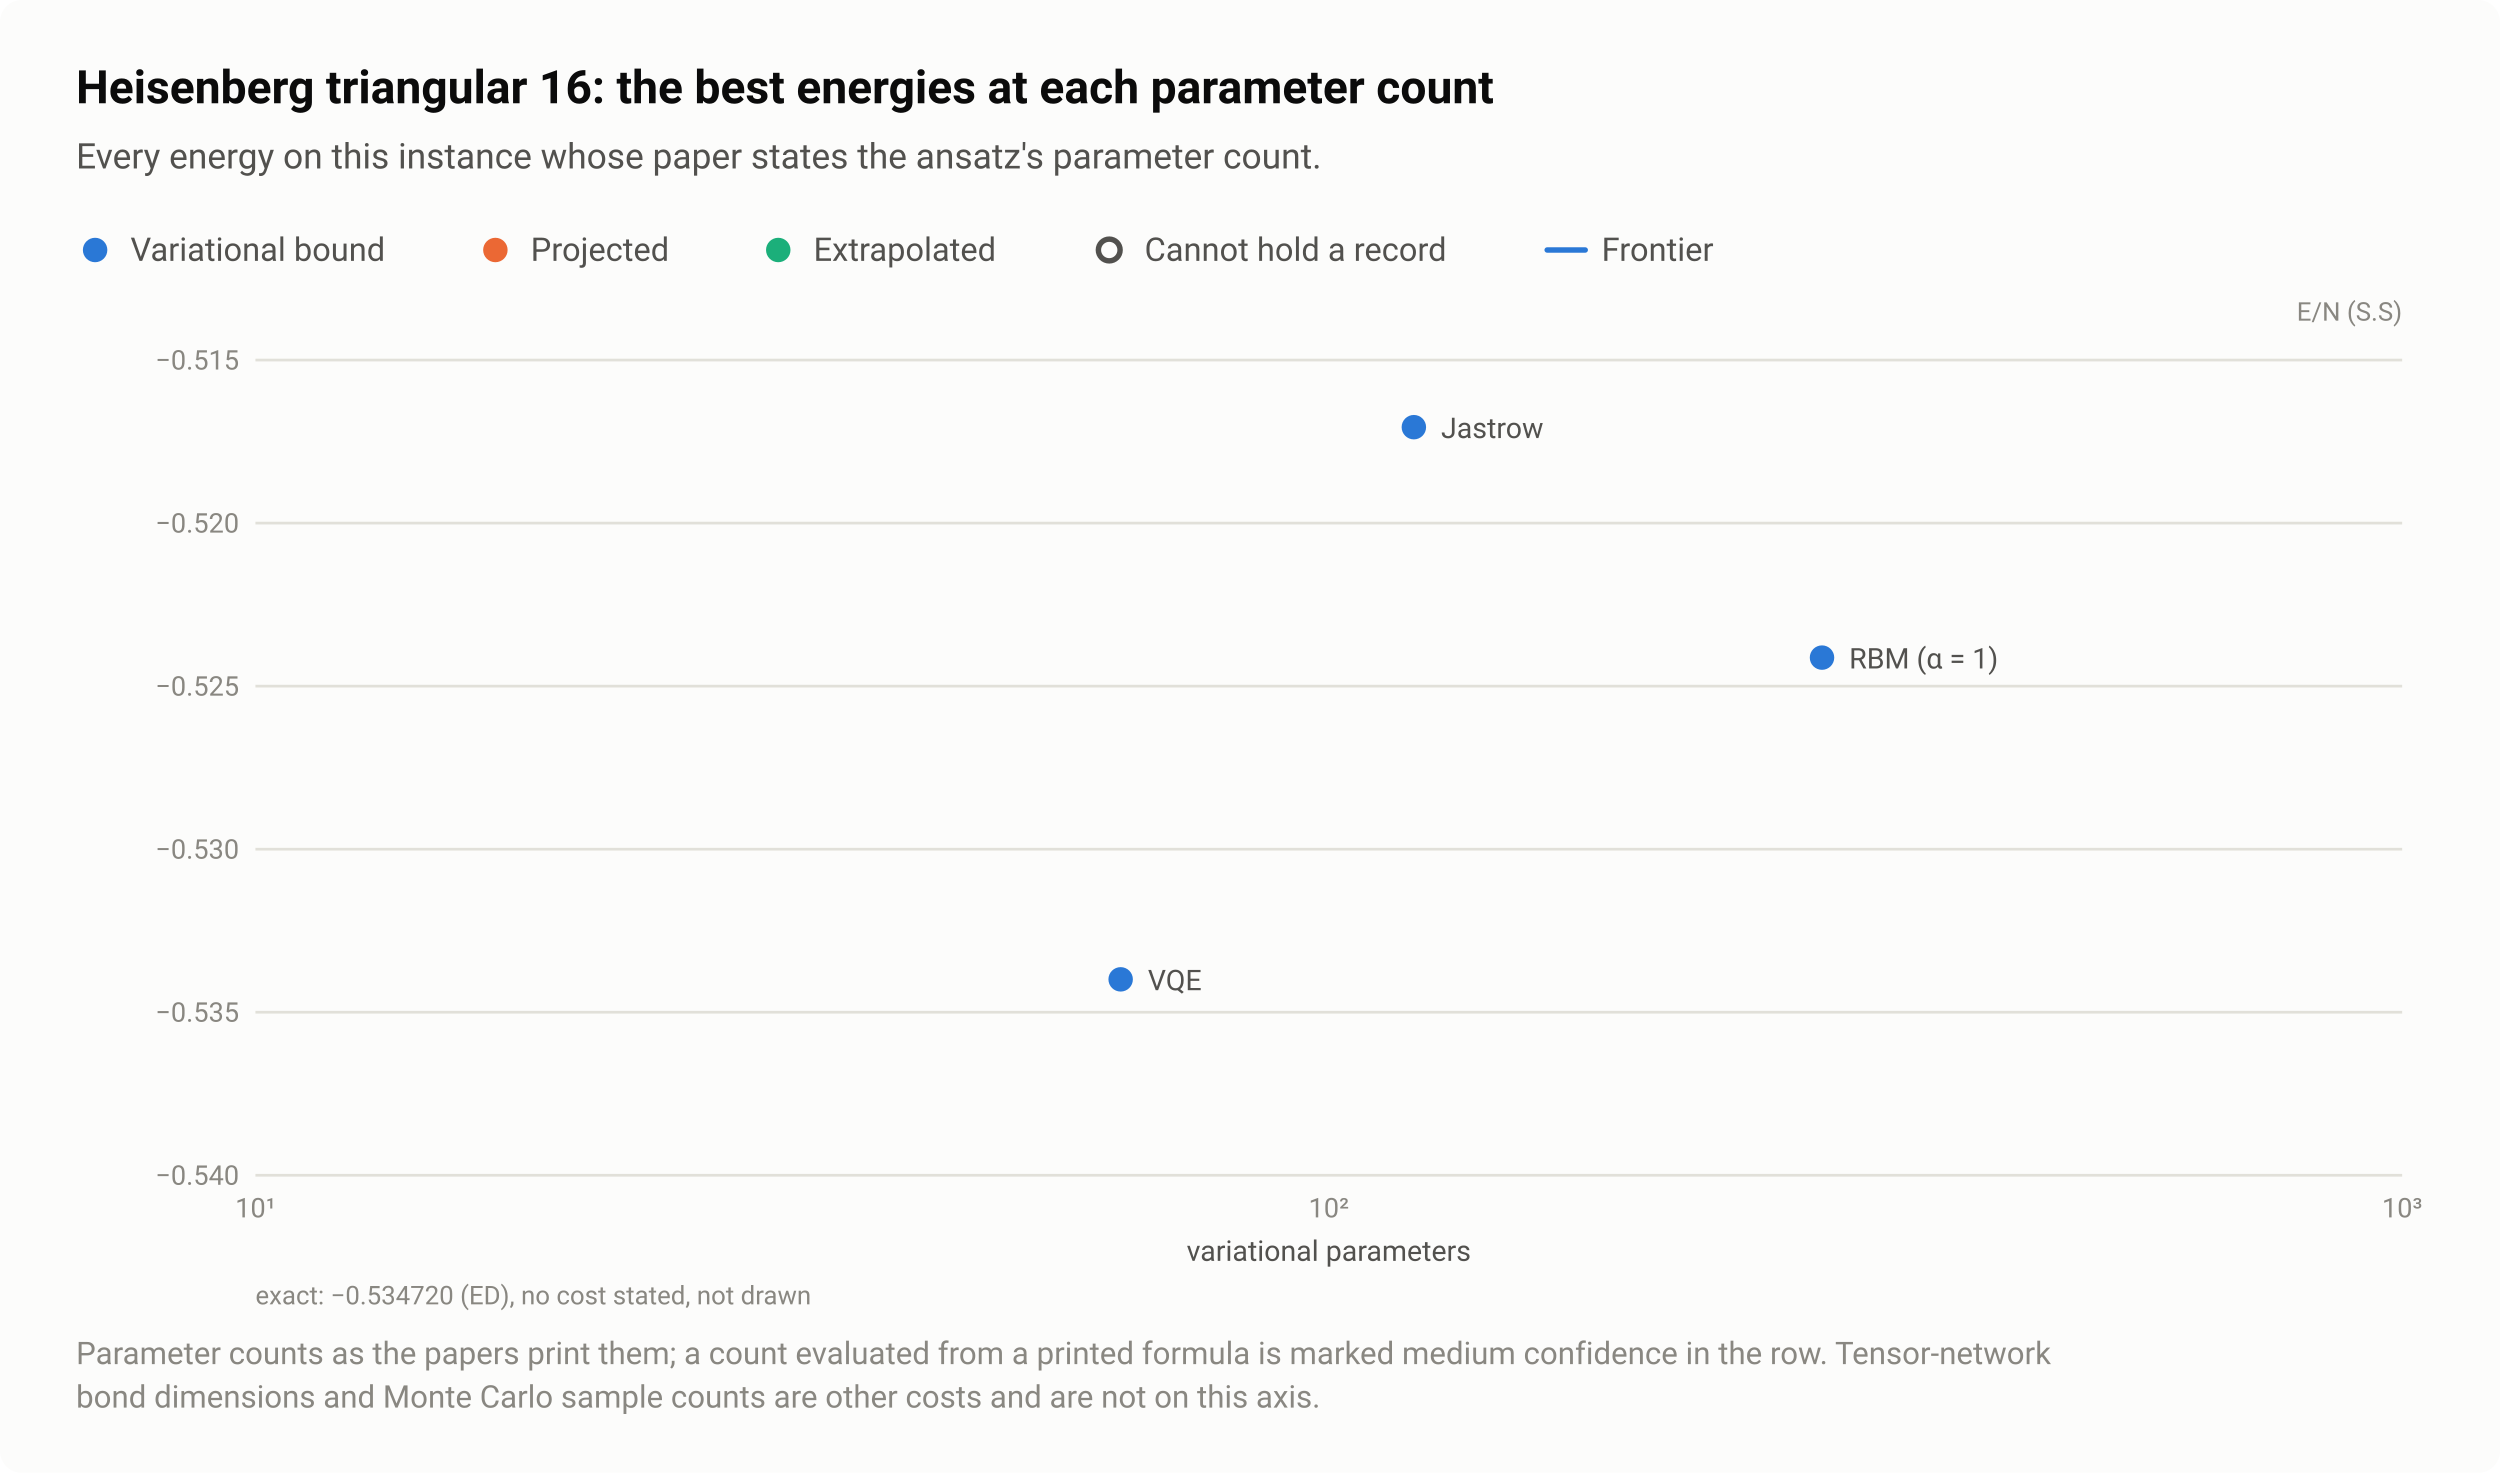
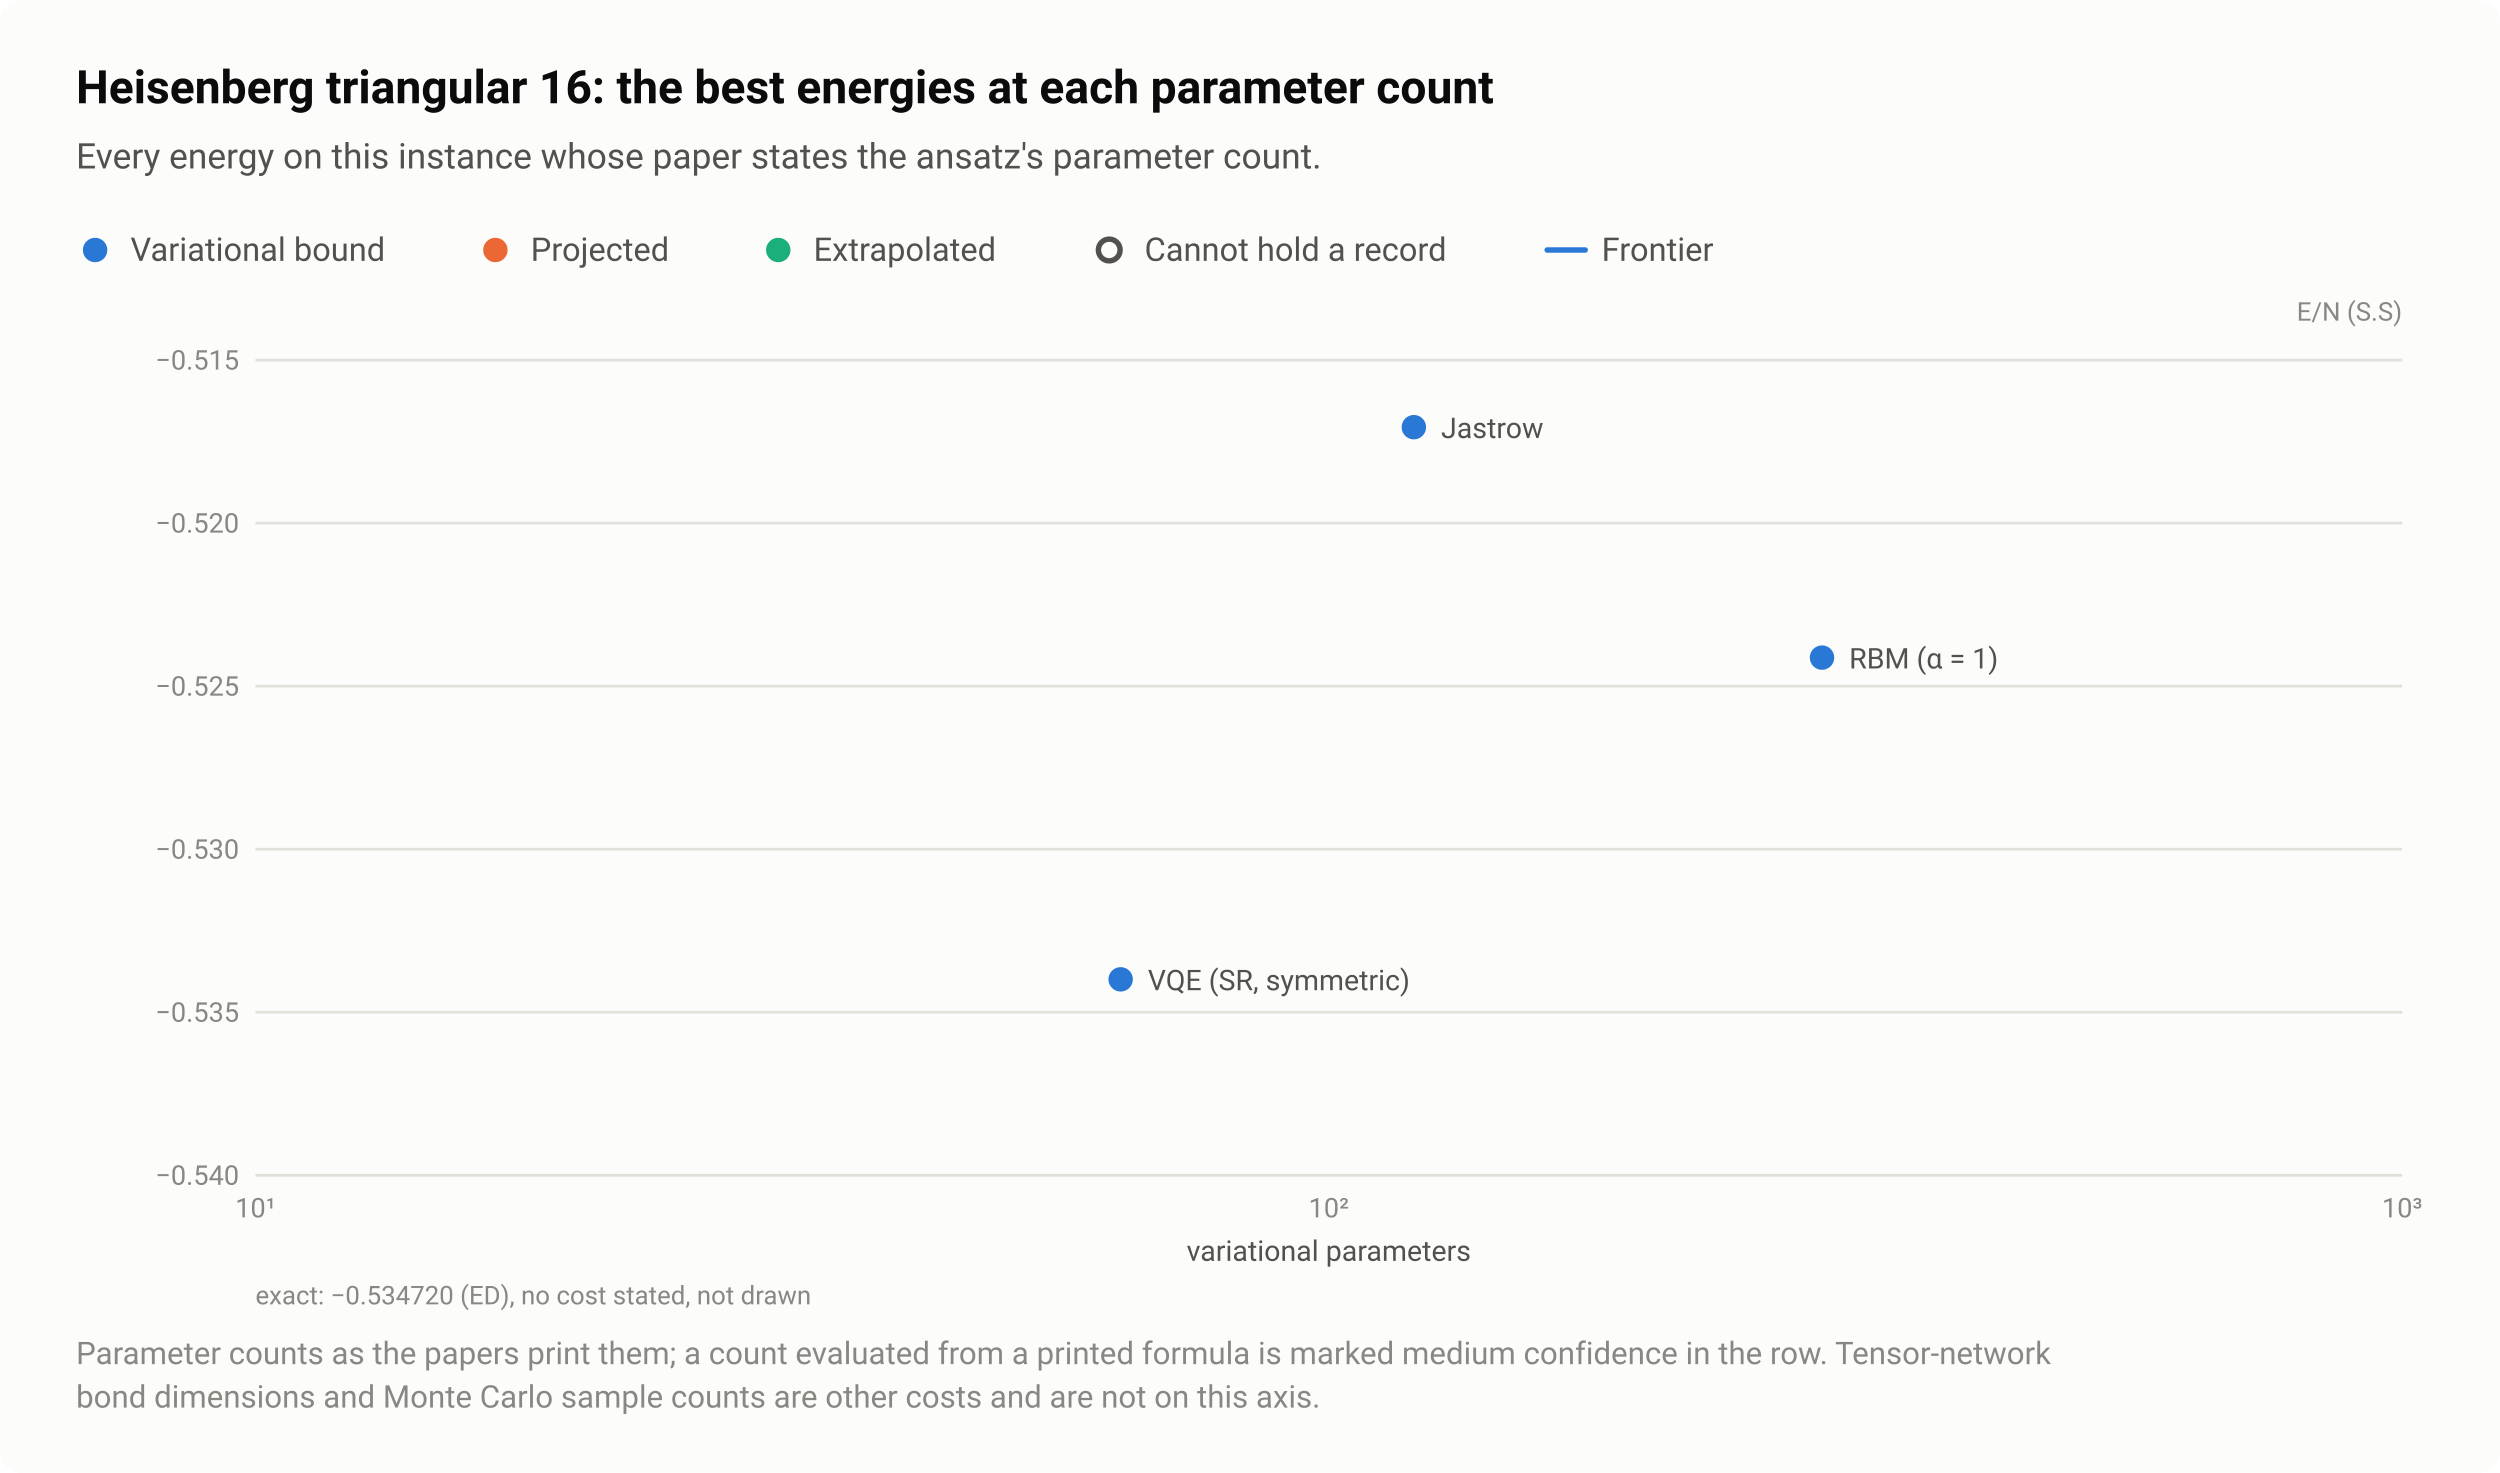
<svg xmlns="http://www.w3.org/2000/svg" width="920" height="542" viewBox="0 0 920 542" role="img" aria-labelledby="title desc">
  <style>text{font-family:system-ui,-apple-system,"Segoe UI",Roboto,"Helvetica Neue",Arial,sans-serif}</style>
  <rect width="920" height="542" rx="8" fill="#fcfcfb" />
  <text x="28" y="38" font-size="17" fill="#0b0b0b" font-weight="600">Heisenberg triangular 16: the best energies at each parameter count</text>
  <text x="28" y="62" font-size="13" fill="#52514e">Every energy on this instance whose paper states the ansatz's parameter count.</text>
  <circle cx="35" cy="92" r="6.5" fill="#fcfcfb" />
  <circle cx="35" cy="92" r="4.5" fill="#2a78d6" />
  <text x="48" y="96" font-size="12" fill="#52514e">Variational bound</text>
  <circle cx="182.3" cy="92" r="6.5" fill="#fcfcfb" />
  <circle cx="182.3" cy="92" r="4.5" fill="#eb6834" />
  <text x="195.3" y="96" font-size="12" fill="#52514e">Projected</text>
  <circle cx="286.4" cy="92" r="6.5" fill="#fcfcfb" />
  <circle cx="286.4" cy="92" r="4.5" fill="#1baf7a" />
  <text x="299.4" y="96" font-size="12" fill="#52514e">Extrapolated</text>
  <circle cx="408.2" cy="92" r="6.5" fill="#fcfcfb" />
  <circle cx="408.2" cy="92" r="4" fill="#fcfcfb" stroke="#52514e" stroke-width="2" />
  <text x="421.2" y="96" font-size="12" fill="#52514e">Cannot hold a record</text>
  <path d="M569.36 92H583.36" stroke="#2a78d6" stroke-width="2" stroke-linecap="round" />
  <text x="589.4" y="96" font-size="12" fill="#52514e">Frontier</text>
  <text x="884" y="118" font-size="9.5" fill="#898781" text-anchor="end">E/N (S.S)</text>
  <path d="M94 432.5H884" stroke="#e1e0d9" stroke-width="1" />
  <text x="88" y="436" font-size="10" fill="#898781" text-anchor="end" style="font-variant-numeric:tabular-nums">−0.540</text>
  <path d="M94 372.5H884" stroke="#e1e0d9" stroke-width="1" />
  <text x="88" y="376" font-size="10" fill="#898781" text-anchor="end" style="font-variant-numeric:tabular-nums">−0.535</text>
  <path d="M94 312.5H884" stroke="#e1e0d9" stroke-width="1" />
  <text x="88" y="316" font-size="10" fill="#898781" text-anchor="end" style="font-variant-numeric:tabular-nums">−0.530</text>
  <path d="M94 252.5H884" stroke="#e1e0d9" stroke-width="1" />
  <text x="88" y="256" font-size="10" fill="#898781" text-anchor="end" style="font-variant-numeric:tabular-nums">−0.525</text>
  <path d="M94 192.5H884" stroke="#e1e0d9" stroke-width="1" />
  <text x="88" y="196" font-size="10" fill="#898781" text-anchor="end" style="font-variant-numeric:tabular-nums">−0.520</text>
  <path d="M94 132.5H884" stroke="#e1e0d9" stroke-width="1" />
  <text x="88" y="136" font-size="10" fill="#898781" text-anchor="end" style="font-variant-numeric:tabular-nums">−0.515</text>
  <text x="94" y="448" font-size="10" fill="#898781" text-anchor="middle" style="font-variant-numeric:tabular-nums">10¹</text>
  <text x="489" y="448" font-size="10" fill="#898781" text-anchor="middle" style="font-variant-numeric:tabular-nums">10²</text>
  <text x="884" y="448" font-size="10" fill="#898781" text-anchor="middle" style="font-variant-numeric:tabular-nums">10³</text>
  <a class="pt" href="/instances/#r-Heisenberg_triangular_16_P-aaa25b75">
    <circle cx="412.4" cy="360.4" r="6.5" fill="#fcfcfb" />
    <circle cx="412.4" cy="360.4" r="4.5" fill="#2a78d6" />
  </a>
  <a class="pt" href="/instances/#r-Heisenberg_triangular_16_P-da107b7b">
    <circle cx="670.5" cy="242" r="6.5" fill="#fcfcfb" />
    <circle cx="670.5" cy="242" r="4.5" fill="#2a78d6" />
  </a>
  <a class="pt" href="/instances/#r-Heisenberg_triangular_16_P-f7930bb2">
    <circle cx="520.3" cy="157.2" r="6.5" fill="#fcfcfb" />
    <circle cx="520.3" cy="157.2" r="4.5" fill="#2a78d6" />
  </a>
  <text x="530.3" y="161.2" font-size="10.5" fill="#52514e" text-anchor="start">Jastrow</text>
  <text x="680.5" y="246" font-size="10.5" fill="#52514e" text-anchor="start">RBM (α = 1)</text>
-   <text x="422.4" y="364.4" font-size="10.5" fill="#52514e" text-anchor="start">VQE</text>
+   <text x="422.4" y="364.4" font-size="10.5" fill="#52514e" text-anchor="start">VQE (SR, symmetric)</text>
  <text x="489" y="464" font-size="10.5" fill="#52514e" text-anchor="middle">variational parameters</text>
  <text x="94" y="480" font-size="9.5" fill="#898781">exact: −0.534720 (ED), no cost stated, not drawn</text>
  <text x="28" y="502" font-size="11.5" fill="#898781">Parameter counts as the papers print them; a count evaluated from a printed formula is marked medium confidence in the row. Tensor-network</text>
  <text x="28" y="518" font-size="11.5" fill="#898781">bond dimensions and Monte Carlo sample counts are other costs and are not on this axis.</text>
</svg>
